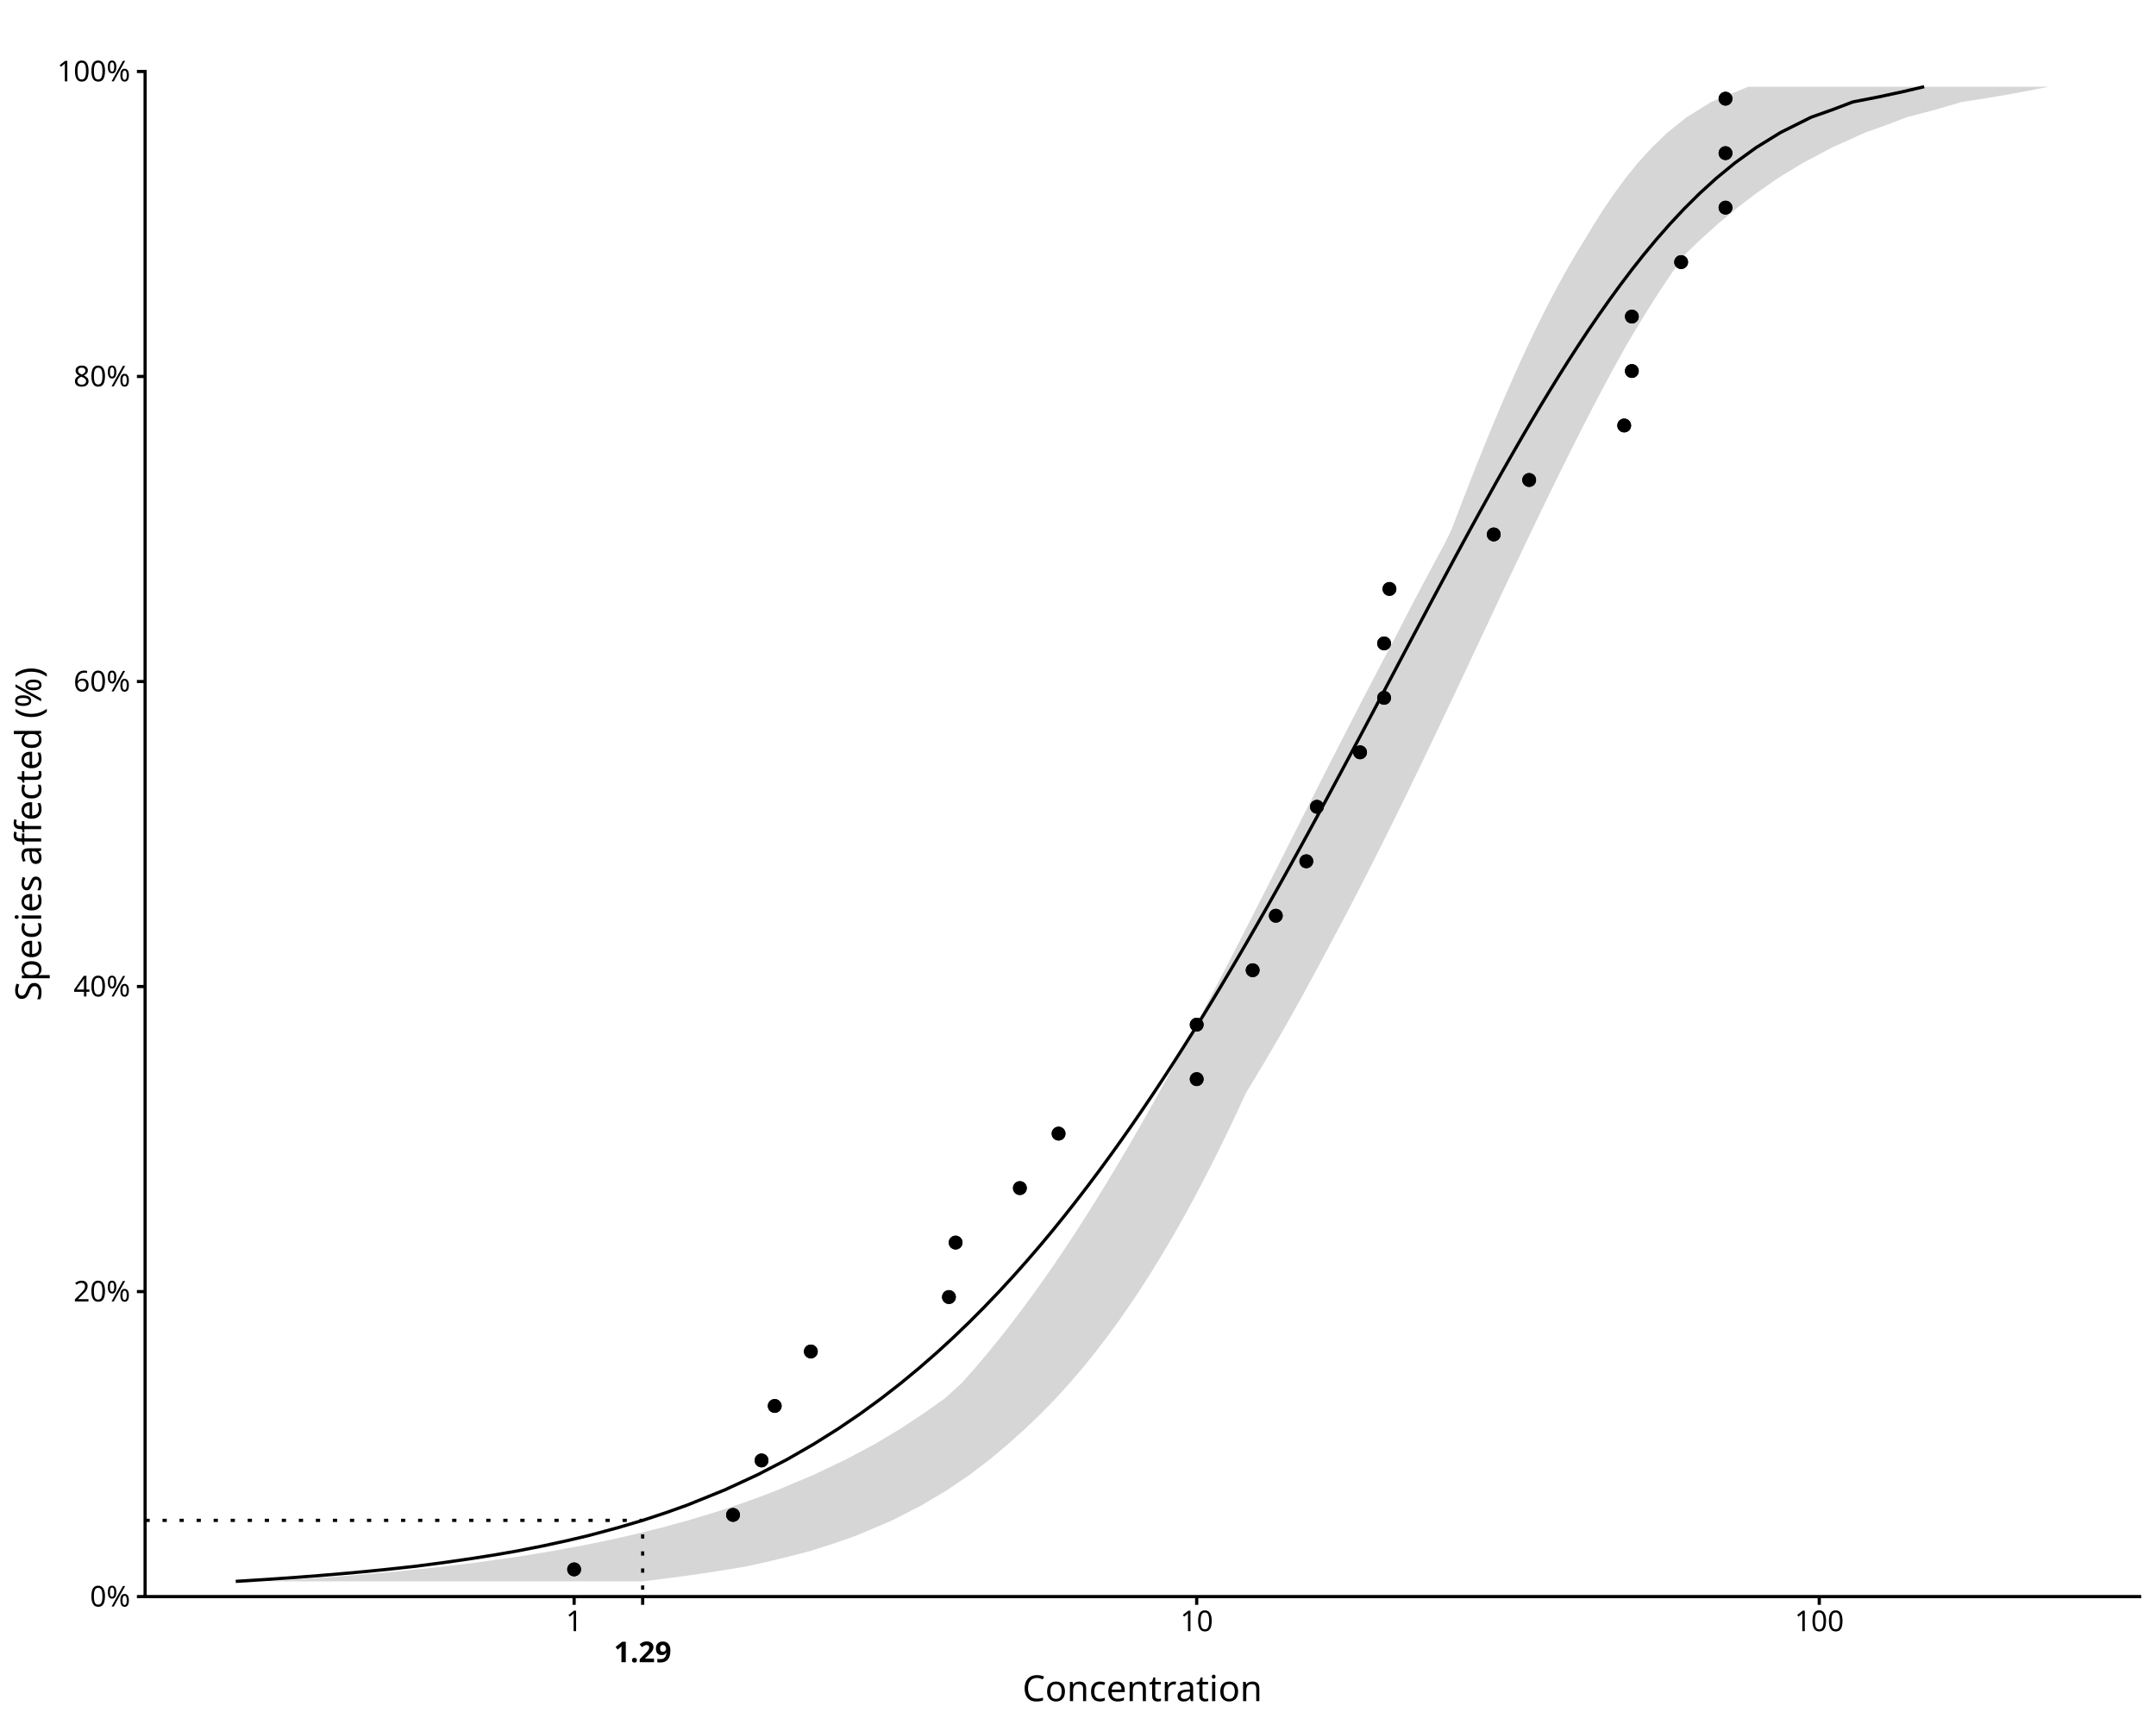
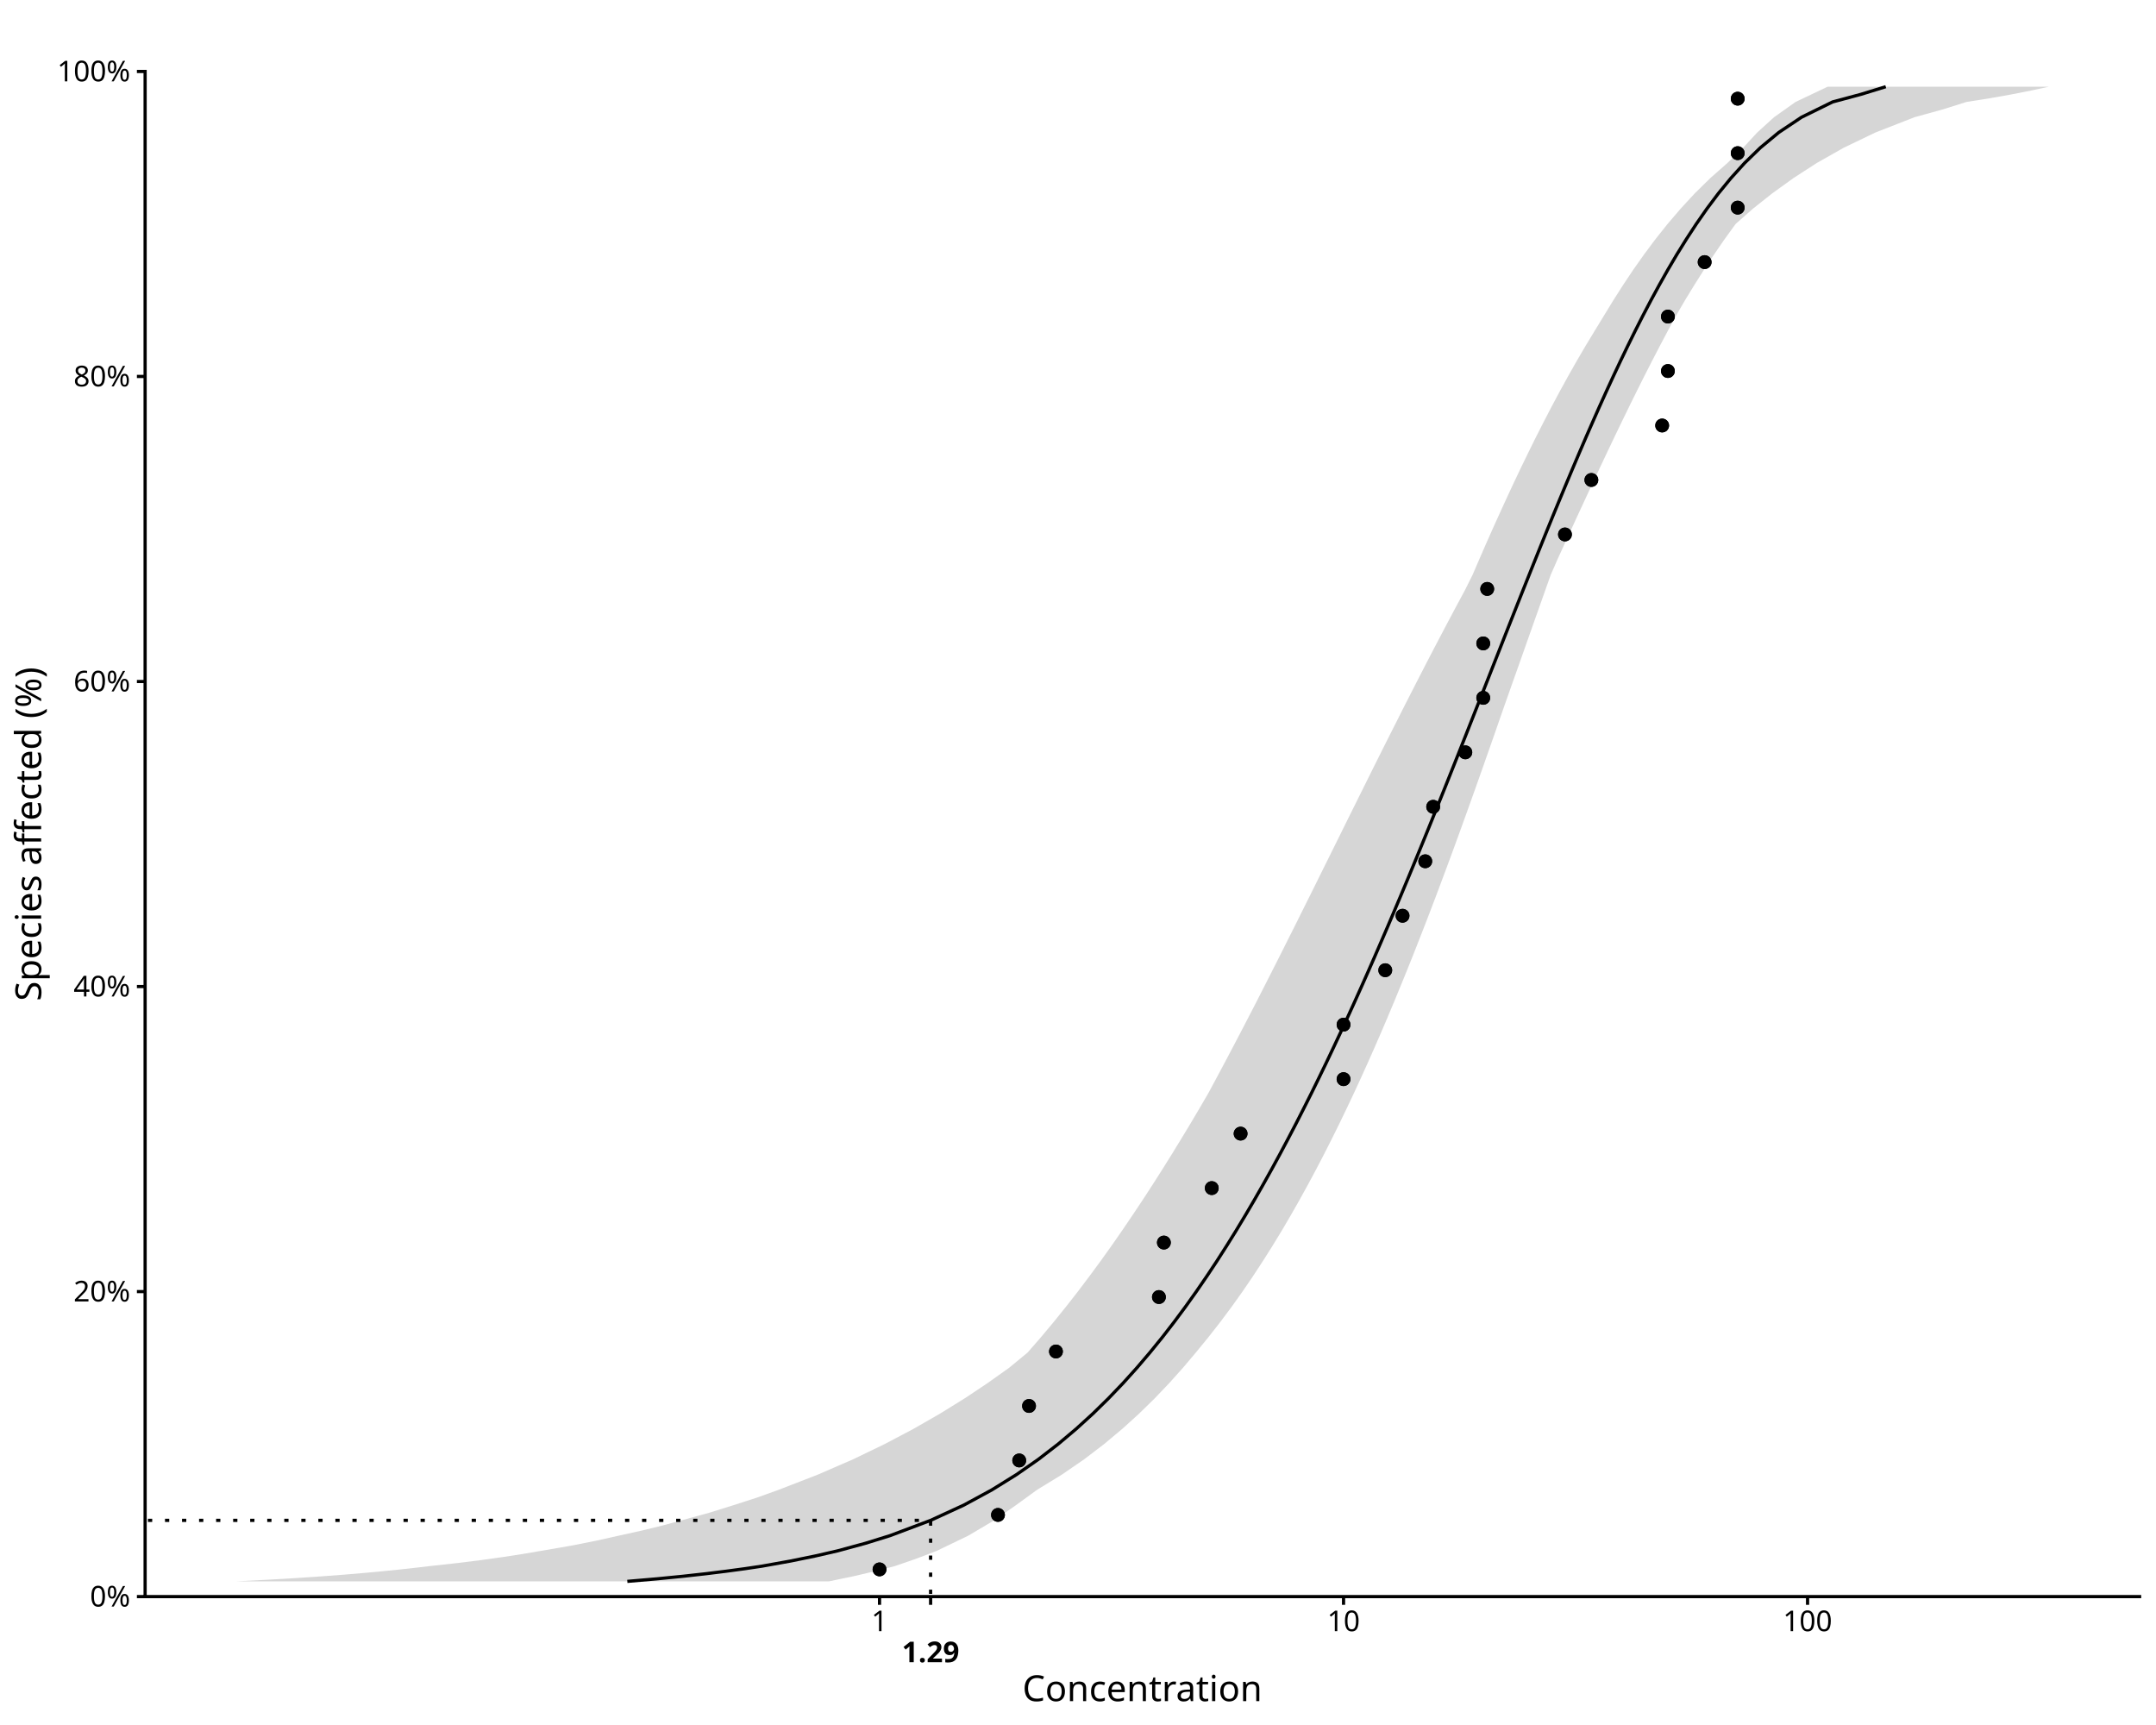
<svg xmlns="http://www.w3.org/2000/svg" class="svglite" data-engine-version="2.0" width="720.00pt" height="576.00pt" viewBox="0 0 720.00 576.00">
  <defs>
    <style type="text/css">
    .svglite line, .svglite polyline, .svglite polygon, .svglite path, .svglite rect, .svglite circle {
      fill: none;
      stroke: #000000;
      stroke-linecap: round;
      stroke-linejoin: round;
      stroke-miterlimit: 10.00;
    }
  </style>
  </defs>
  <rect width="100%" height="100%" style="stroke: none; fill: #FFFFFF;" />
  <defs>
    <clipPath id="cpMC4wMHw3MjAuMDB8MC4wMHw1NzYuMDA=">
      <rect x="0.00" y="0.00" width="720.00" height="576.00" />
    </clipPath>
  </defs>
  <g clip-path="url(#cpMC4wMHw3MjAuMDB8MC4wMHw1NzYuMDA=)">
    <rect x="0.00" y="0.00" width="720.00" height="576.00" style="stroke-width: 1.07; stroke: #FFFFFF; fill: #FFFFFF;" />
  </g>
  <defs>
    <clipPath id="cpNDguNDZ8NzE0LjUyfDIzLjg2fDUzMy4xMw==">
      <rect x="48.46" y="23.86" width="666.07" height="509.27" />
    </clipPath>
  </defs>
  <g clip-path="url(#cpNDguNDZ8NzE0LjUyfDIzLjg2fDUzMy4xMw==)">
    <rect x="48.46" y="23.86" width="666.07" height="509.27" style="stroke-width: 1.07; stroke: none; fill: #FFFFFF;" />
-     <polygon points="214.61,528.04 222.81,527.02 230.33,526.00 237.27,524.98 243.71,523.97 249.73,522.95 257.29,521.25 264.28,519.55 270.76,517.85 278.68,515.31 285.96,512.76 297.95,507.67 307.89,502.58 316.41,497.48 323.90,492.39 330.58,487.30 336.64,482.20 342.33,477.11 347.64,472.02 352.59,466.93 357.22,461.83 361.58,456.74 365.70,451.65 369.61,446.56 373.34,441.46 376.90,436.37 380.32,431.28 383.60,426.18 386.76,421.09 389.82,416.00 392.77,410.91 395.64,405.81 398.42,400.72 401.12,395.63 403.75,390.54 406.32,385.44 408.83,380.35 411.28,375.26 413.68,370.16 416.03,365.07 419.09,359.98 422.15,354.89 425.15,349.79 428.09,344.70 430.98,339.61 433.83,334.52 436.63,329.42 439.38,324.33 442.10,319.24 444.82,314.14 447.54,309.05 450.22,303.96 452.87,298.87 455.50,293.77 458.09,288.68 460.66,283.59 463.20,278.50 465.72,273.40 468.23,268.31 470.71,263.22 473.18,258.12 475.63,253.03 478.07,247.94 480.50,242.85 482.92,237.75 485.33,232.66 487.73,227.57 490.13,222.48 492.52,217.38 494.92,212.29 497.31,207.20 499.70,202.10 502.10,197.01 504.51,191.92 506.92,186.83 509.34,181.73 511.78,176.64 514.23,171.55 516.69,166.46 519.18,161.36 521.68,156.27 524.21,151.18 526.78,146.08 529.37,140.99 532.00,135.90 534.67,130.81 537.39,125.71 540.17,120.62 543.00,115.53 546.01,110.43 549.11,105.34 552.31,100.25 555.62,95.16 559.05,90.06 562.69,84.97 568.01,79.88 573.68,74.79 579.78,69.69 586.41,64.60 593.70,59.51 602.09,54.41 611.68,49.32 622.95,44.23 630.14,41.68 636.80,39.14 646.48,36.59 655.22,34.04 663.40,32.77 670.89,31.50 677.82,30.22 684.24,28.95 679.81,28.95 675.15,28.95 670.23,28.95 665.03,28.95 659.51,28.95 653.63,28.95 647.34,28.95 640.58,28.95 633.27,28.95 625.32,28.95 616.60,28.95 606.95,28.95 596.14,28.95 583.86,28.95 571.48,34.04 563.27,39.14 556.89,44.23 551.58,49.32 546.95,54.41 542.83,59.51 539.07,64.60 535.61,69.69 532.37,74.79 529.29,79.88 526.17,84.97 523.22,90.06 520.40,95.16 517.69,100.25 515.10,105.34 512.59,110.43 510.16,115.53 507.79,120.62 505.50,125.71 503.25,130.81 501.06,135.90 498.91,140.99 496.81,146.08 494.74,151.18 492.70,156.27 490.69,161.36 488.71,166.46 486.75,171.55 484.81,176.64 482.35,181.73 479.58,186.83 476.85,191.92 474.15,197.01 471.48,202.10 468.83,207.20 466.22,212.29 463.53,217.38 460.84,222.48 458.18,227.57 455.52,232.66 452.89,237.75 450.27,242.85 447.66,247.94 445.06,253.03 442.46,258.12 439.88,263.22 437.30,268.31 434.72,273.40 432.14,278.50 429.57,283.59 426.99,288.68 424.41,293.77 421.82,298.87 419.23,303.96 416.63,309.05 414.02,314.14 411.40,319.24 408.76,324.33 406.11,329.42 403.44,334.52 400.76,339.61 398.05,344.70 395.31,349.79 392.55,354.89 389.76,359.98 386.94,365.07 384.09,370.16 381.20,375.26 378.26,380.35 375.29,385.44 372.26,390.54 369.18,395.63 366.04,400.72 362.84,405.81 359.58,410.91 356.23,416.00 352.81,421.09 349.29,426.18 345.67,431.28 341.95,436.37 338.10,441.46 334.11,446.56 329.97,451.65 325.66,456.74 321.15,461.83 315.54,466.93 308.36,472.02 300.62,477.11 292.12,482.20 282.52,487.30 271.85,492.39 259.82,497.48 253.19,500.03 246.02,502.58 238.28,505.12 229.80,507.67 220.47,510.21 210.06,512.76 202.38,514.46 194.00,516.16 184.75,517.85 178.69,518.87 172.19,519.89 165.18,520.91 157.59,521.93 149.30,522.95 143.63,523.58 137.58,524.22 131.09,524.86 124.11,525.49 116.54,526.13 108.27,526.77 99.17,527.40 89.05,528.04 " style="stroke-width: 1.07; stroke: none; fill: #333333; fill-opacity: 0.20;" />
-     <polyline points="78.73,528.04 88.89,527.40 98.01,526.77 106.30,526.13 113.90,525.49 120.90,524.86 127.40,524.22 133.46,523.58 139.14,522.95 148.85,521.67 157.62,520.40 165.61,519.13 172.95,517.85 181.49,516.16 189.30,514.46 196.48,512.76 206.01,510.21 214.62,507.67 222.35,505.12 229.47,502.58 242.08,497.48 253.09,492.39 262.90,487.30 271.76,482.20 279.87,477.11 287.36,472.02 294.33,466.93 300.87,461.83 307.03,456.74 312.86,451.65 318.41,446.56 323.71,441.46 328.78,436.37 333.65,431.28 338.35,426.18 342.88,421.09 347.26,416.00 351.51,410.91 355.63,405.81 359.64,400.72 363.55,395.63 367.36,390.54 371.08,385.44 374.72,380.35 378.29,375.26 381.78,370.16 385.21,365.07 388.57,359.98 391.88,354.89 395.13,349.79 398.34,344.70 401.49,339.61 404.61,334.52 407.68,329.42 410.71,324.33 413.71,319.24 416.68,314.14 419.61,309.05 422.52,303.96 425.39,298.87 428.25,293.77 431.08,288.68 433.89,283.59 436.68,278.50 439.45,273.40 442.21,268.31 444.95,263.22 447.68,258.12 450.40,253.03 453.11,247.94 455.81,242.85 458.51,237.75 461.20,232.66 463.89,227.57 466.58,222.48 469.27,217.38 471.97,212.29 474.67,207.20 477.37,202.10 480.08,197.01 482.81,191.92 485.54,186.83 488.29,181.73 491.06,176.64 493.85,171.55 496.67,166.46 499.50,161.36 502.37,156.27 505.28,151.18 508.22,146.08 511.20,140.99 514.23,135.90 517.32,130.81 520.46,125.71 523.67,120.62 526.96,115.53 530.33,110.43 533.81,105.34 537.39,100.25 541.10,95.16 544.95,90.06 548.98,84.97 553.21,79.88 557.68,74.79 562.45,69.69 567.58,64.60 573.17,59.51 579.37,54.41 586.40,49.32 594.64,44.23 604.84,39.14 612.06,36.59 618.74,34.04 627.40,32.35 635.31,30.65 642.57,28.95 " style="stroke-width: 1.07; stroke-linecap: butt;" />
-     <polyline points="-639.91,507.67 -218.31,507.67 -156.14,507.67 -119.67,507.67 -93.77,507.67 -73.66,507.67 -57.23,507.67 -43.33,507.67 -31.29,507.67 -20.67,507.67 -11.16,507.67 -2.56,507.67 5.29,507.67 12.51,507.67 19.20,507.67 25.42,507.67 31.24,507.67 36.72,507.67 41.87,507.67 46.75,507.67 51.38,507.67 55.79,507.67 59.98,507.67 64.00,507.67 67.84,507.67 71.52,507.67 75.06,507.67 78.47,507.67 81.75,507.67 84.92,507.67 87.98,507.67 90.94,507.67 93.81,507.67 96.58,507.67 99.28,507.67 101.89,507.67 104.44,507.67 106.91,507.67 109.32,507.67 111.66,507.67 113.95,507.67 116.18,507.67 118.35,507.67 120.48,507.67 122.55,507.67 124.58,507.67 126.57,507.67 128.51,507.67 130.41,507.67 132.27,507.67 134.09,507.67 135.88,507.67 137.63,507.67 139.35,507.67 141.04,507.67 142.70,507.67 144.32,507.67 145.92,507.67 147.49,507.67 149.03,507.67 150.55,507.67 152.04,507.67 153.51,507.67 154.96,507.67 156.38,507.67 157.78,507.67 159.16,507.67 160.51,507.67 161.85,507.67 163.17,507.67 164.47,507.67 165.75,507.67 167.01,507.67 168.26,507.67 169.49,507.67 170.70,507.67 171.89,507.67 173.07,507.67 174.24,507.67 175.39,507.67 176.52,507.67 177.65,507.67 178.75,507.67 179.85,507.67 180.93,507.67 182.00,507.67 183.05,507.67 184.10,507.67 185.13,507.67 186.15,507.67 187.16,507.67 188.16,507.67 189.14,507.67 190.12,507.67 191.08,507.67 192.04,507.67 192.99,507.67 193.92,507.67 194.85,507.67 195.76,507.67 196.67,507.67 197.57,507.67 198.46,507.67 199.34,507.67 200.21,507.67 201.08,507.67 201.93,507.67 202.78,507.67 203.62,507.67 204.45,507.67 205.28,507.67 206.09,507.67 206.90,507.67 207.71,507.67 208.50,507.67 209.29,507.67 210.07,507.67 210.85,507.67 211.61,507.67 212.38,507.67 213.13,507.67 213.88,507.67 214.62,507.67 214.62,533.13 " style="stroke-width: 1.07; stroke-dasharray: 1.42,4.27; stroke-linecap: butt;" />
-     <circle cx="258.72" cy="469.47" r="1.95" style="stroke-width: 0.71; fill: #000000;" />
-     <circle cx="270.78" cy="451.28" r="1.95" style="stroke-width: 0.71; fill: #000000;" />
-     <circle cx="319.13" cy="414.91" r="1.95" style="stroke-width: 0.71; fill: #000000;" />
-     <circle cx="399.64" cy="360.34" r="1.95" style="stroke-width: 0.71; fill: #000000;" />
-     <circle cx="439.79" cy="269.40" r="1.95" style="stroke-width: 0.71; fill: #000000;" />
-     <circle cx="454.20" cy="251.21" r="1.95" style="stroke-width: 0.71; fill: #000000;" />
-     <circle cx="353.51" cy="378.53" r="1.95" style="stroke-width: 0.71; fill: #000000;" />
-     <circle cx="399.64" cy="342.15" r="1.95" style="stroke-width: 0.71; fill: #000000;" />
-     <circle cx="426.06" cy="305.78" r="1.95" style="stroke-width: 0.71; fill: #000000;" />
-     <circle cx="436.25" cy="287.59" r="1.95" style="stroke-width: 0.71; fill: #000000;" />
-     <circle cx="462.22" cy="233.02" r="1.95" style="stroke-width: 0.71; fill: #000000;" />
-     <circle cx="462.22" cy="214.84" r="1.95" style="stroke-width: 0.71; fill: #000000;" />
-     <circle cx="464.01" cy="196.65" r="1.95" style="stroke-width: 0.71; fill: #000000;" />
-     <circle cx="542.40" cy="142.08" r="1.95" style="stroke-width: 0.71; fill: #000000;" />
-     <circle cx="544.96" cy="123.89" r="1.95" style="stroke-width: 0.71; fill: #000000;" />
-     <circle cx="576.24" cy="69.33" r="1.95" style="stroke-width: 0.71; fill: #000000;" />
-     <circle cx="576.24" cy="51.14" r="1.95" style="stroke-width: 0.71; fill: #000000;" />
-     <circle cx="576.24" cy="32.95" r="1.95" style="stroke-width: 0.71; fill: #000000;" />
-     <circle cx="191.73" cy="524.04" r="1.95" style="stroke-width: 0.71; fill: #000000;" />
-     <circle cx="244.80" cy="505.85" r="1.95" style="stroke-width: 0.71; fill: #000000;" />
-     <circle cx="254.32" cy="487.66" r="1.95" style="stroke-width: 0.71; fill: #000000;" />
-     <circle cx="316.90" cy="433.10" r="1.95" style="stroke-width: 0.71; fill: #000000;" />
-     <circle cx="340.59" cy="396.72" r="1.95" style="stroke-width: 0.71; fill: #000000;" />
-     <circle cx="418.33" cy="323.97" r="1.95" style="stroke-width: 0.71; fill: #000000;" />
-     <circle cx="498.84" cy="178.46" r="1.95" style="stroke-width: 0.71; fill: #000000;" />
-     <circle cx="510.67" cy="160.27" r="1.95" style="stroke-width: 0.71; fill: #000000;" />
-     <circle cx="544.96" cy="105.71" r="1.95" style="stroke-width: 0.71; fill: #000000;" />
-     <circle cx="561.42" cy="87.52" r="1.95" style="stroke-width: 0.71; fill: #000000;" />
-     <circle cx="258.72" cy="469.47" r="1.95" style="stroke-width: 0.71; fill: #000000;" />
-     <circle cx="270.78" cy="451.28" r="1.95" style="stroke-width: 0.71; fill: #000000;" />
-     <circle cx="319.13" cy="414.91" r="1.95" style="stroke-width: 0.71; fill: #000000;" />
-     <circle cx="399.64" cy="360.34" r="1.95" style="stroke-width: 0.71; fill: #000000;" />
-     <circle cx="439.79" cy="269.40" r="1.95" style="stroke-width: 0.71; fill: #000000;" />
-     <circle cx="454.20" cy="251.21" r="1.95" style="stroke-width: 0.71; fill: #000000;" />
-     <circle cx="353.51" cy="378.53" r="1.95" style="stroke-width: 0.71; fill: #000000;" />
-     <circle cx="399.64" cy="342.15" r="1.95" style="stroke-width: 0.71; fill: #000000;" />
-     <circle cx="426.06" cy="305.78" r="1.95" style="stroke-width: 0.71; fill: #000000;" />
-     <circle cx="436.25" cy="287.59" r="1.95" style="stroke-width: 0.71; fill: #000000;" />
-     <circle cx="462.22" cy="233.02" r="1.95" style="stroke-width: 0.71; fill: #000000;" />
-     <circle cx="462.22" cy="214.84" r="1.95" style="stroke-width: 0.71; fill: #000000;" />
-     <circle cx="464.01" cy="196.65" r="1.95" style="stroke-width: 0.71; fill: #000000;" />
-     <circle cx="542.40" cy="142.08" r="1.95" style="stroke-width: 0.71; fill: #000000;" />
-     <circle cx="544.96" cy="123.89" r="1.95" style="stroke-width: 0.71; fill: #000000;" />
-     <circle cx="576.24" cy="69.33" r="1.95" style="stroke-width: 0.71; fill: #000000;" />
-     <circle cx="576.24" cy="51.14" r="1.95" style="stroke-width: 0.71; fill: #000000;" />
-     <circle cx="576.24" cy="32.95" r="1.95" style="stroke-width: 0.71; fill: #000000;" />
-     <circle cx="191.73" cy="524.04" r="1.95" style="stroke-width: 0.71; fill: #000000;" />
-     <circle cx="244.80" cy="505.85" r="1.95" style="stroke-width: 0.71; fill: #000000;" />
-     <circle cx="254.32" cy="487.66" r="1.95" style="stroke-width: 0.71; fill: #000000;" />
-     <circle cx="316.90" cy="433.10" r="1.95" style="stroke-width: 0.71; fill: #000000;" />
-     <circle cx="340.59" cy="396.72" r="1.95" style="stroke-width: 0.71; fill: #000000;" />
-     <circle cx="418.33" cy="323.97" r="1.95" style="stroke-width: 0.71; fill: #000000;" />
-     <circle cx="498.84" cy="178.46" r="1.95" style="stroke-width: 0.71; fill: #000000;" />
-     <circle cx="510.67" cy="160.27" r="1.95" style="stroke-width: 0.71; fill: #000000;" />
-     <circle cx="544.96" cy="105.71" r="1.95" style="stroke-width: 0.71; fill: #000000;" />
-     <circle cx="561.42" cy="87.52" r="1.95" style="stroke-width: 0.71; fill: #000000;" />
-     <polyline points="258.72,469.47 258.72,469.47 " style="stroke-width: 1.07; stroke-linecap: butt;" />
-     <polyline points="270.78,451.28 270.78,451.28 " style="stroke-width: 1.07; stroke-linecap: butt;" />
-     <polyline points="319.13,414.91 319.13,414.91 " style="stroke-width: 1.07; stroke-linecap: butt;" />
-     <polyline points="399.64,360.34 399.64,360.34 " style="stroke-width: 1.07; stroke-linecap: butt;" />
-     <polyline points="439.79,269.40 439.79,269.40 " style="stroke-width: 1.07; stroke-linecap: butt;" />
-     <polyline points="454.20,251.21 454.20,251.21 " style="stroke-width: 1.07; stroke-linecap: butt;" />
-     <polyline points="353.51,378.53 353.51,378.53 " style="stroke-width: 1.07; stroke-linecap: butt;" />
-     <polyline points="399.64,342.15 399.64,342.15 " style="stroke-width: 1.07; stroke-linecap: butt;" />
-     <polyline points="426.06,305.78 426.06,305.78 " style="stroke-width: 1.07; stroke-linecap: butt;" />
-     <polyline points="436.25,287.59 436.25,287.59 " style="stroke-width: 1.07; stroke-linecap: butt;" />
-     <polyline points="462.22,233.02 462.22,233.02 " style="stroke-width: 1.07; stroke-linecap: butt;" />
-     <polyline points="462.22,214.84 462.22,214.84 " style="stroke-width: 1.07; stroke-linecap: butt;" />
-     <polyline points="464.01,196.65 464.01,196.65 " style="stroke-width: 1.07; stroke-linecap: butt;" />
-     <polyline points="542.40,142.08 542.40,142.08 " style="stroke-width: 1.07; stroke-linecap: butt;" />
-     <polyline points="544.96,123.89 544.96,123.89 " style="stroke-width: 1.07; stroke-linecap: butt;" />
-     <polyline points="576.24,69.33 576.24,69.33 " style="stroke-width: 1.07; stroke-linecap: butt;" />
-     <polyline points="576.24,51.14 576.24,51.14 " style="stroke-width: 1.07; stroke-linecap: butt;" />
-     <polyline points="576.24,32.95 576.24,32.95 " style="stroke-width: 1.07; stroke-linecap: butt;" />
-     <polyline points="191.73,524.04 191.73,524.04 " style="stroke-width: 1.07; stroke-linecap: butt;" />
-     <polyline points="244.80,505.85 244.80,505.85 " style="stroke-width: 1.07; stroke-linecap: butt;" />
-     <polyline points="254.32,487.66 254.32,487.66 " style="stroke-width: 1.07; stroke-linecap: butt;" />
-     <polyline points="316.90,433.10 316.90,433.10 " style="stroke-width: 1.07; stroke-linecap: butt;" />
-     <polyline points="340.59,396.72 340.59,396.72 " style="stroke-width: 1.07; stroke-linecap: butt;" />
-     <polyline points="418.33,323.97 418.33,323.97 " style="stroke-width: 1.07; stroke-linecap: butt;" />
-     <polyline points="498.84,178.46 498.84,178.46 " style="stroke-width: 1.07; stroke-linecap: butt;" />
-     <polyline points="510.67,160.27 510.67,160.27 " style="stroke-width: 1.07; stroke-linecap: butt;" />
-     <polyline points="544.96,105.71 544.96,105.71 " style="stroke-width: 1.07; stroke-linecap: butt;" />
-     <polyline points="561.42,87.52 561.42,87.52 " style="stroke-width: 1.07; stroke-linecap: butt;" />
+     <polygon points="276.81,528.04 284.97,526.34 292.24,524.64 298.80,522.95 306.18,520.40 312.83,517.85 323.39,512.76 331.99,507.67 339.30,502.58 346.31,497.48 354.62,492.39 362.03,487.30 368.71,482.20 374.80,477.11 380.41,472.02 385.62,466.93 390.48,461.83 395.04,456.74 399.34,451.65 403.51,446.56 407.50,441.46 411.30,436.37 414.93,431.28 418.41,426.18 421.74,421.09 424.96,416.00 428.06,410.91 431.05,405.81 433.95,400.72 436.76,395.63 439.49,390.54 442.15,385.44 444.73,380.35 447.25,375.26 449.71,370.16 452.12,365.07 454.47,359.98 456.77,354.89 459.03,349.79 461.25,344.70 463.42,339.61 465.56,334.52 467.66,329.42 469.74,324.33 471.78,319.24 473.79,314.14 475.78,309.05 477.74,303.96 479.68,298.87 481.59,293.77 483.49,288.68 485.37,283.59 487.23,278.50 489.07,273.40 490.90,268.31 492.72,263.22 494.53,258.12 496.32,253.03 498.11,247.94 499.89,242.85 501.66,237.75 503.45,232.66 505.25,227.57 507.06,222.48 508.86,217.38 510.66,212.29 512.46,207.20 514.27,202.10 516.07,197.01 517.88,191.92 520.11,186.83 522.44,181.73 524.78,176.64 527.12,171.55 529.48,166.46 531.85,161.36 534.24,156.27 536.64,151.18 539.07,146.08 541.52,140.99 544.00,135.90 546.51,130.81 549.06,125.71 551.66,120.62 554.30,115.53 556.99,110.43 559.75,105.34 562.72,100.25 565.83,95.16 569.06,90.06 572.41,84.97 575.92,79.88 579.61,74.79 585.39,69.69 591.80,64.60 598.86,59.51 606.74,54.41 615.74,49.32 626.33,44.23 639.36,39.14 648.60,36.59 656.73,34.04 664.73,32.77 671.88,31.50 678.35,30.22 684.24,28.95 679.60,28.95 674.62,28.95 669.23,28.95 663.38,28.95 656.97,28.95 649.88,28.95 641.96,28.95 632.98,28.95 622.61,28.95 610.35,28.95 599.63,34.04 592.45,39.14 586.84,44.23 582.13,49.32 576.90,54.41 571.12,59.51 565.94,64.60 561.24,69.69 556.88,74.79 552.83,79.88 549.03,84.97 545.44,90.06 542.04,95.16 538.79,100.25 535.68,105.34 532.57,110.43 529.48,115.53 526.50,120.62 523.62,125.71 520.82,130.81 518.10,135.90 515.46,140.99 512.87,146.08 510.35,151.18 507.88,156.27 505.46,161.36 503.09,166.46 500.76,171.55 498.46,176.64 496.20,181.73 493.98,186.83 491.78,191.92 489.25,197.01 486.51,202.10 483.79,207.20 481.11,212.29 478.44,217.38 475.80,222.48 473.18,227.57 470.58,232.66 467.99,237.75 465.42,242.85 462.85,247.94 460.30,253.03 457.76,258.12 455.23,263.22 452.70,268.31 450.17,273.40 447.65,278.50 445.13,283.59 442.60,288.68 440.08,293.77 437.55,298.87 435.01,303.96 432.47,309.05 429.92,314.14 427.36,319.24 424.78,324.33 422.19,329.42 419.59,334.52 416.96,339.61 414.32,344.70 411.65,349.79 408.96,354.89 406.24,359.98 403.50,365.07 400.53,370.16 397.51,375.26 394.43,380.35 391.31,385.44 388.12,390.54 384.88,395.63 381.57,400.72 378.18,405.81 374.72,410.91 371.18,416.00 367.54,421.09 363.79,426.18 359.94,431.28 355.96,436.37 351.85,441.46 347.59,446.56 343.15,451.65 336.97,456.74 329.80,461.83 322.15,466.93 313.94,472.02 305.07,477.11 295.42,482.20 284.85,487.30 273.13,492.39 259.99,497.48 252.91,500.03 245.01,502.58 236.86,505.12 227.58,507.67 221.32,509.37 214.41,511.06 206.72,512.76 199.10,514.46 190.52,516.16 180.67,517.85 174.69,518.87 168.12,519.89 160.85,520.91 152.69,521.93 143.40,522.95 138.61,523.51 133.47,524.08 127.89,524.64 121.81,525.21 115.12,525.78 107.70,526.34 99.36,526.91 89.83,527.47 78.73,528.04 " style="stroke-width: 1.07; stroke: none; fill: #333333; fill-opacity: 0.20;" />
+     <polyline points="209.50,528.04 219.41,527.19 228.05,526.34 235.71,525.49 242.58,524.64 248.82,523.80 254.52,522.95 264.01,521.25 272.32,519.55 279.72,517.85 289.06,515.31 297.26,512.76 310.78,507.67 321.85,502.58 331.25,497.48 339.45,492.39 346.76,487.30 353.37,482.20 359.41,477.11 365.00,472.02 370.19,466.93 375.07,461.83 379.66,456.74 384.00,451.65 388.14,446.56 392.09,441.46 395.87,436.37 399.50,431.28 403.00,426.18 406.38,421.09 409.64,416.00 412.81,410.91 415.88,405.81 418.87,400.72 421.78,395.63 424.62,390.54 427.40,385.44 430.11,380.35 432.77,375.26 435.37,370.16 437.93,365.07 440.43,359.98 442.90,354.89 445.32,349.79 447.71,344.70 450.07,339.61 452.39,334.52 454.68,329.42 456.94,324.33 459.17,319.24 461.38,314.14 463.57,309.05 465.73,303.96 467.88,298.87 470.01,293.77 472.12,288.68 474.21,283.59 476.29,278.50 478.36,273.40 480.41,268.31 482.46,263.22 484.49,258.12 486.52,253.03 488.54,247.94 490.55,242.85 492.56,237.75 494.57,232.66 496.58,227.57 498.58,222.48 500.59,217.38 502.59,212.29 504.60,207.20 506.62,202.10 508.64,197.01 510.67,191.92 512.71,186.83 514.76,181.73 516.82,176.64 518.90,171.55 521.00,166.46 523.12,161.36 525.26,156.27 527.42,151.18 529.61,146.08 531.84,140.99 534.09,135.90 536.39,130.81 538.74,125.71 541.13,120.62 543.58,115.53 546.10,110.43 548.68,105.34 551.35,100.25 554.12,95.16 556.99,90.06 559.99,84.97 563.15,79.88 566.48,74.79 570.03,69.69 573.85,64.60 578.02,59.51 582.64,54.41 587.88,49.32 594.02,44.23 601.63,39.14 611.99,34.04 621.45,31.50 629.75,28.95 " style="stroke-width: 1.07; stroke-linecap: butt;" />
+     <polyline points="-326.13,507.67 6.22,507.67 52.63,507.67 79.83,507.67 99.16,507.67 114.15,507.67 126.40,507.67 136.76,507.67 145.74,507.67 153.66,507.67 160.75,507.67 167.16,507.67 173.01,507.67 178.39,507.67 183.38,507.67 188.02,507.67 192.36,507.67 196.44,507.67 200.28,507.67 203.92,507.67 207.37,507.67 210.65,507.67 213.78,507.67 216.78,507.67 219.64,507.67 222.39,507.67 225.02,507.67 227.56,507.67 230.01,507.67 232.37,507.67 234.65,507.67 236.86,507.67 238.99,507.67 241.06,507.67 243.07,507.67 245.02,507.67 246.92,507.67 248.76,507.67 250.56,507.67 252.31,507.67 254.01,507.67 255.67,507.67 257.29,507.67 258.88,507.67 260.42,507.67 261.93,507.67 263.41,507.67 264.86,507.67 266.28,507.67 267.66,507.67 269.02,507.67 270.36,507.67 271.66,507.67 272.94,507.67 274.20,507.67 275.44,507.67 276.65,507.67 277.84,507.67 279.01,507.67 280.16,507.67 281.29,507.67 282.40,507.67 283.50,507.67 284.58,507.67 285.64,507.67 286.68,507.67 287.71,507.67 288.72,507.67 289.71,507.67 290.70,507.67 291.67,507.67 292.62,507.67 293.56,507.67 294.49,507.67 295.41,507.67 296.31,507.67 297.20,507.67 298.08,507.67 298.95,507.67 299.80,507.67 300.65,507.67 301.49,507.67 302.31,507.67 303.13,507.67 303.93,507.67 304.73,507.67 305.52,507.67 306.30,507.67 307.07,507.67 307.83,507.67 308.58,507.67 309.32,507.67 310.06,507.67 310.78,507.67 310.78,533.13 " style="stroke-width: 1.07; stroke-dasharray: 1.42,4.27; stroke-linecap: butt;" />
+     <circle cx="343.65" cy="469.47" r="1.95" style="stroke-width: 0.71; fill: #000000;" />
+     <circle cx="352.64" cy="451.28" r="1.95" style="stroke-width: 0.71; fill: #000000;" />
+     <circle cx="388.68" cy="414.91" r="1.95" style="stroke-width: 0.71; fill: #000000;" />
+     <circle cx="448.68" cy="360.34" r="1.95" style="stroke-width: 0.71; fill: #000000;" />
+     <circle cx="478.61" cy="269.40" r="1.95" style="stroke-width: 0.71; fill: #000000;" />
+     <circle cx="489.35" cy="251.21" r="1.95" style="stroke-width: 0.71; fill: #000000;" />
+     <circle cx="414.30" cy="378.53" r="1.95" style="stroke-width: 0.71; fill: #000000;" />
+     <circle cx="448.68" cy="342.15" r="1.95" style="stroke-width: 0.71; fill: #000000;" />
+     <circle cx="468.38" cy="305.78" r="1.95" style="stroke-width: 0.71; fill: #000000;" />
+     <circle cx="475.97" cy="287.59" r="1.95" style="stroke-width: 0.71; fill: #000000;" />
+     <circle cx="495.33" cy="233.02" r="1.95" style="stroke-width: 0.71; fill: #000000;" />
+     <circle cx="495.33" cy="214.84" r="1.95" style="stroke-width: 0.71; fill: #000000;" />
+     <circle cx="496.66" cy="196.65" r="1.95" style="stroke-width: 0.71; fill: #000000;" />
+     <circle cx="555.08" cy="142.08" r="1.95" style="stroke-width: 0.71; fill: #000000;" />
+     <circle cx="557.00" cy="123.89" r="1.95" style="stroke-width: 0.71; fill: #000000;" />
+     <circle cx="580.31" cy="69.33" r="1.95" style="stroke-width: 0.71; fill: #000000;" />
+     <circle cx="580.31" cy="51.14" r="1.95" style="stroke-width: 0.71; fill: #000000;" />
+     <circle cx="580.31" cy="32.95" r="1.95" style="stroke-width: 0.71; fill: #000000;" />
+     <circle cx="293.72" cy="524.04" r="1.95" style="stroke-width: 0.71; fill: #000000;" />
+     <circle cx="333.28" cy="505.85" r="1.95" style="stroke-width: 0.71; fill: #000000;" />
+     <circle cx="340.37" cy="487.66" r="1.95" style="stroke-width: 0.71; fill: #000000;" />
+     <circle cx="387.02" cy="433.10" r="1.95" style="stroke-width: 0.71; fill: #000000;" />
+     <circle cx="404.67" cy="396.72" r="1.95" style="stroke-width: 0.71; fill: #000000;" />
+     <circle cx="462.61" cy="323.97" r="1.95" style="stroke-width: 0.71; fill: #000000;" />
+     <circle cx="522.62" cy="178.46" r="1.95" style="stroke-width: 0.71; fill: #000000;" />
+     <circle cx="531.44" cy="160.27" r="1.95" style="stroke-width: 0.71; fill: #000000;" />
+     <circle cx="557.00" cy="105.71" r="1.95" style="stroke-width: 0.71; fill: #000000;" />
+     <circle cx="569.27" cy="87.52" r="1.95" style="stroke-width: 0.71; fill: #000000;" />
+     <circle cx="343.65" cy="469.47" r="1.95" style="stroke-width: 0.71; fill: #000000;" />
+     <circle cx="352.64" cy="451.28" r="1.95" style="stroke-width: 0.71; fill: #000000;" />
+     <circle cx="388.68" cy="414.91" r="1.95" style="stroke-width: 0.71; fill: #000000;" />
+     <circle cx="448.68" cy="360.34" r="1.95" style="stroke-width: 0.71; fill: #000000;" />
+     <circle cx="478.61" cy="269.40" r="1.95" style="stroke-width: 0.71; fill: #000000;" />
+     <circle cx="489.35" cy="251.21" r="1.95" style="stroke-width: 0.71; fill: #000000;" />
+     <circle cx="414.30" cy="378.53" r="1.95" style="stroke-width: 0.71; fill: #000000;" />
+     <circle cx="448.68" cy="342.15" r="1.95" style="stroke-width: 0.71; fill: #000000;" />
+     <circle cx="468.38" cy="305.78" r="1.95" style="stroke-width: 0.71; fill: #000000;" />
+     <circle cx="475.97" cy="287.59" r="1.95" style="stroke-width: 0.71; fill: #000000;" />
+     <circle cx="495.33" cy="233.02" r="1.95" style="stroke-width: 0.71; fill: #000000;" />
+     <circle cx="495.33" cy="214.84" r="1.95" style="stroke-width: 0.71; fill: #000000;" />
+     <circle cx="496.66" cy="196.65" r="1.95" style="stroke-width: 0.71; fill: #000000;" />
+     <circle cx="555.08" cy="142.08" r="1.95" style="stroke-width: 0.71; fill: #000000;" />
+     <circle cx="557.00" cy="123.89" r="1.95" style="stroke-width: 0.71; fill: #000000;" />
+     <circle cx="580.31" cy="69.33" r="1.95" style="stroke-width: 0.71; fill: #000000;" />
+     <circle cx="580.31" cy="51.14" r="1.95" style="stroke-width: 0.71; fill: #000000;" />
+     <circle cx="580.31" cy="32.95" r="1.95" style="stroke-width: 0.71; fill: #000000;" />
+     <circle cx="293.72" cy="524.04" r="1.95" style="stroke-width: 0.71; fill: #000000;" />
+     <circle cx="333.28" cy="505.85" r="1.95" style="stroke-width: 0.71; fill: #000000;" />
+     <circle cx="340.37" cy="487.66" r="1.95" style="stroke-width: 0.71; fill: #000000;" />
+     <circle cx="387.02" cy="433.10" r="1.95" style="stroke-width: 0.71; fill: #000000;" />
+     <circle cx="404.67" cy="396.72" r="1.95" style="stroke-width: 0.71; fill: #000000;" />
+     <circle cx="462.61" cy="323.97" r="1.95" style="stroke-width: 0.71; fill: #000000;" />
+     <circle cx="522.62" cy="178.46" r="1.95" style="stroke-width: 0.71; fill: #000000;" />
+     <circle cx="531.44" cy="160.27" r="1.95" style="stroke-width: 0.71; fill: #000000;" />
+     <circle cx="557.00" cy="105.71" r="1.95" style="stroke-width: 0.71; fill: #000000;" />
+     <circle cx="569.27" cy="87.52" r="1.95" style="stroke-width: 0.71; fill: #000000;" />
+     <polyline points="343.65,469.47 343.65,469.47 " style="stroke-width: 1.07; stroke-linecap: butt;" />
+     <polyline points="352.64,451.28 352.64,451.28 " style="stroke-width: 1.07; stroke-linecap: butt;" />
+     <polyline points="388.68,414.91 388.68,414.91 " style="stroke-width: 1.07; stroke-linecap: butt;" />
+     <polyline points="448.68,360.34 448.68,360.34 " style="stroke-width: 1.07; stroke-linecap: butt;" />
+     <polyline points="478.61,269.40 478.61,269.40 " style="stroke-width: 1.07; stroke-linecap: butt;" />
+     <polyline points="489.35,251.21 489.35,251.21 " style="stroke-width: 1.07; stroke-linecap: butt;" />
+     <polyline points="414.30,378.53 414.30,378.53 " style="stroke-width: 1.07; stroke-linecap: butt;" />
+     <polyline points="448.68,342.15 448.68,342.15 " style="stroke-width: 1.07; stroke-linecap: butt;" />
+     <polyline points="468.38,305.78 468.38,305.78 " style="stroke-width: 1.07; stroke-linecap: butt;" />
+     <polyline points="475.97,287.59 475.97,287.59 " style="stroke-width: 1.07; stroke-linecap: butt;" />
+     <polyline points="495.33,233.02 495.33,233.02 " style="stroke-width: 1.07; stroke-linecap: butt;" />
+     <polyline points="495.33,214.84 495.33,214.84 " style="stroke-width: 1.07; stroke-linecap: butt;" />
+     <polyline points="496.66,196.65 496.66,196.65 " style="stroke-width: 1.07; stroke-linecap: butt;" />
+     <polyline points="555.08,142.08 555.08,142.08 " style="stroke-width: 1.07; stroke-linecap: butt;" />
+     <polyline points="557.00,123.89 557.00,123.89 " style="stroke-width: 1.07; stroke-linecap: butt;" />
+     <polyline points="580.31,69.33 580.31,69.33 " style="stroke-width: 1.07; stroke-linecap: butt;" />
+     <polyline points="580.31,51.14 580.31,51.14 " style="stroke-width: 1.07; stroke-linecap: butt;" />
+     <polyline points="580.31,32.95 580.31,32.95 " style="stroke-width: 1.07; stroke-linecap: butt;" />
+     <polyline points="293.72,524.04 293.72,524.04 " style="stroke-width: 1.07; stroke-linecap: butt;" />
+     <polyline points="333.28,505.85 333.28,505.85 " style="stroke-width: 1.07; stroke-linecap: butt;" />
+     <polyline points="340.37,487.66 340.37,487.66 " style="stroke-width: 1.07; stroke-linecap: butt;" />
+     <polyline points="387.02,433.10 387.02,433.10 " style="stroke-width: 1.07; stroke-linecap: butt;" />
+     <polyline points="404.67,396.72 404.67,396.72 " style="stroke-width: 1.07; stroke-linecap: butt;" />
+     <polyline points="462.61,323.97 462.61,323.97 " style="stroke-width: 1.07; stroke-linecap: butt;" />
+     <polyline points="522.62,178.46 522.62,178.46 " style="stroke-width: 1.07; stroke-linecap: butt;" />
+     <polyline points="531.44,160.27 531.44,160.27 " style="stroke-width: 1.07; stroke-linecap: butt;" />
+     <polyline points="557.00,105.71 557.00,105.71 " style="stroke-width: 1.07; stroke-linecap: butt;" />
+     <polyline points="569.27,87.52 569.27,87.52 " style="stroke-width: 1.07; stroke-linecap: butt;" />
  </g>
  <g clip-path="url(#cpMC4wMHw3MjAuMDB8MC4wMHw1NzYuMDA=)">
-     <polyline points="48.46,533.13 48.46,515.57 48.46,498.01 48.46,480.45 48.46,462.89 48.46,445.33 48.46,427.77 48.46,410.20 48.46,392.64 48.46,375.08 48.46,357.52 48.46,339.96 48.46,322.40 48.46,304.84 48.46,287.28 48.46,269.71 48.46,252.15 48.46,234.59 48.46,217.03 48.46,199.47 48.46,181.91 48.46,164.35 48.46,146.79 48.46,129.23 48.46,111.66 48.46,94.10 48.46,76.54 48.46,58.98 48.46,41.42 48.46,23.86 " style="stroke-width: 1.07; stroke-linecap: square;" />
+     <polyline points="48.46,533.13 48.46,509.98 48.46,486.83 48.46,463.69 48.46,440.54 48.46,417.39 48.46,394.24 48.46,371.09 48.46,347.94 48.46,324.79 48.46,301.64 48.46,278.50 48.46,255.35 48.46,232.20 48.46,209.05 48.46,185.90 48.46,162.75 48.46,139.60 48.46,116.45 48.46,93.30 48.46,70.16 48.46,47.01 48.46,23.86 " style="stroke-width: 1.07; stroke-linecap: square;" />
    <text x="43.52" y="536.44" text-anchor="end" style="font-size: 9.60px; font-family: sans;" textLength="13.88px" lengthAdjust="spacingAndGlyphs">0%</text>
    <text x="43.52" y="434.58" text-anchor="end" style="font-size: 9.60px; font-family: sans;" textLength="19.22px" lengthAdjust="spacingAndGlyphs">20%</text>
    <text x="43.52" y="332.73" text-anchor="end" style="font-size: 9.60px; font-family: sans;" textLength="19.22px" lengthAdjust="spacingAndGlyphs">40%</text>
    <text x="43.52" y="230.87" text-anchor="end" style="font-size: 9.60px; font-family: sans;" textLength="19.22px" lengthAdjust="spacingAndGlyphs">60%</text>
    <text x="43.52" y="129.02" text-anchor="end" style="font-size: 9.60px; font-family: sans;" textLength="19.22px" lengthAdjust="spacingAndGlyphs">80%</text>
    <text x="43.52" y="27.16" text-anchor="end" style="font-size: 9.60px; font-family: sans;" textLength="24.55px" lengthAdjust="spacingAndGlyphs">100%</text>
    <polyline points="45.72,533.13 48.46,533.13 " style="stroke-width: 1.07; stroke-linecap: butt;" />
    <polyline points="45.72,431.28 48.46,431.28 " style="stroke-width: 1.07; stroke-linecap: butt;" />
    <polyline points="45.72,329.42 48.46,329.42 " style="stroke-width: 1.07; stroke-linecap: butt;" />
    <polyline points="45.72,227.57 48.46,227.57 " style="stroke-width: 1.07; stroke-linecap: butt;" />
    <polyline points="45.72,125.71 48.46,125.71 " style="stroke-width: 1.07; stroke-linecap: butt;" />
    <polyline points="45.72,23.86 48.46,23.86 " style="stroke-width: 1.07; stroke-linecap: butt;" />
-     <polyline points="48.46,533.13 308.49,533.13 368.51,533.13 404.25,533.13 429.78,533.13 449.67,533.13 465.95,533.13 479.74,533.13 491.71,533.13 502.27,533.13 511.72,533.13 520.28,533.13 528.10,533.13 535.29,533.13 541.95,533.13 548.15,533.13 553.96,533.13 559.41,533.13 564.56,533.13 569.42,533.13 574.04,533.13 578.43,533.13 582.62,533.13 586.63,533.13 590.46,533.13 594.14,533.13 597.67,533.13 601.07,533.13 604.35,533.13 607.51,533.13 610.56,533.13 613.52,533.13 616.38,533.13 619.15,533.13 621.84,533.13 624.46,533.13 627.00,533.13 629.47,533.13 631.87,533.13 634.21,533.13 636.49,533.13 638.72,533.13 640.89,533.13 643.02,533.13 645.09,533.13 647.11,533.13 649.10,533.13 651.04,533.13 652.93,533.13 654.79,533.13 656.62,533.13 658.40,533.13 660.15,533.13 661.87,533.13 663.56,533.13 665.21,533.13 666.84,533.13 668.43,533.13 670.00,533.13 671.54,533.13 673.06,533.13 674.55,533.13 676.02,533.13 677.46,533.13 678.88,533.13 680.28,533.13 681.66,533.13 683.01,533.13 684.35,533.13 685.67,533.13 686.97,533.13 688.25,533.13 689.51,533.13 690.75,533.13 691.98,533.13 693.19,533.13 694.39,533.13 695.57,533.13 696.73,533.13 697.88,533.13 699.01,533.13 700.13,533.13 701.24,533.13 702.34,533.13 703.42,533.13 704.48,533.13 705.54,533.13 706.58,533.13 707.61,533.13 708.63,533.13 709.64,533.13 710.64,533.13 711.63,533.13 712.60,533.13 713.57,533.13 714.52,533.13 " style="stroke-width: 1.07; stroke-linecap: square;" />
-     <polyline points="191.73,535.87 191.73,533.13 " style="stroke-width: 1.07; stroke-linecap: butt;" />
-     <polyline points="399.64,535.87 399.64,533.13 " style="stroke-width: 1.07; stroke-linecap: butt;" />
-     <polyline points="607.55,535.87 607.55,533.13 " style="stroke-width: 1.07; stroke-linecap: butt;" />
-     <polyline points="214.62,535.87 214.62,533.13 " style="stroke-width: 1.07; stroke-linecap: butt;" />
-     <text x="191.73" y="544.67" text-anchor="middle" style="font-size: 9.60px; font-family: sans;" textLength="5.34px" lengthAdjust="spacingAndGlyphs">1</text>
-     <text x="399.64" y="544.67" text-anchor="middle" style="font-size: 9.60px; font-family: sans;" textLength="10.68px" lengthAdjust="spacingAndGlyphs">10</text>
-     <text x="607.55" y="544.67" text-anchor="middle" style="font-size: 9.60px; font-family: sans;" textLength="16.02px" lengthAdjust="spacingAndGlyphs">100</text>
-     <text x="214.62" y="544.67" text-anchor="middle" style="font-size: 9.60px; font-weight: bold; font-family: sans;" textLength="0.00px" lengthAdjust="spacingAndGlyphs" />
-     <text x="214.62" y="555.04" text-anchor="middle" style="font-size: 9.60px; font-weight: bold; font-family: sans;" textLength="18.69px" lengthAdjust="spacingAndGlyphs">1.29</text>
+     <polyline points="48.46,533.13 406.97,533.13 453.45,533.13 480.69,533.13 500.02,533.13 515.02,533.13 527.28,533.13 537.65,533.13 546.63,533.13 554.55,533.13 561.64,533.13 568.05,533.13 573.90,533.13 579.29,533.13 584.27,533.13 588.91,533.13 593.26,533.13 597.33,533.13 601.18,533.13 604.82,533.13 608.27,533.13 611.55,533.13 614.68,533.13 617.67,533.13 620.54,533.13 623.28,533.13 625.92,533.13 628.46,533.13 630.91,533.13 633.27,533.13 635.55,533.13 637.76,533.13 639.89,533.13 641.96,533.13 643.97,533.13 645.92,533.13 647.82,533.13 649.66,533.13 651.46,533.13 653.21,533.13 654.91,533.13 656.57,533.13 658.19,533.13 659.78,533.13 661.32,533.13 662.84,533.13 664.31,533.13 665.76,533.13 667.18,533.13 668.57,533.13 669.93,533.13 671.26,533.13 672.56,533.13 673.85,533.13 675.10,533.13 676.34,533.13 677.55,533.13 678.74,533.13 679.91,533.13 681.06,533.13 682.19,533.13 683.31,533.13 684.40,533.13 685.48,533.13 686.54,533.13 687.58,533.13 688.61,533.13 689.62,533.13 690.62,533.13 691.60,533.13 692.57,533.13 693.52,533.13 694.46,533.13 695.39,533.13 696.31,533.13 697.21,533.13 698.10,533.13 698.98,533.13 699.85,533.13 700.71,533.13 701.55,533.13 702.39,533.13 703.22,533.13 704.03,533.13 704.84,533.13 705.63,533.13 706.42,533.13 707.20,533.13 707.97,533.13 708.73,533.13 709.48,533.13 710.22,533.13 710.96,533.13 711.69,533.13 712.41,533.13 713.12,533.13 713.82,533.13 714.52,533.13 " style="stroke-width: 1.07; stroke-linecap: square;" />
+     <polyline points="293.72,535.87 293.72,533.13 " style="stroke-width: 1.07; stroke-linecap: butt;" />
+     <polyline points="448.68,535.87 448.68,533.13 " style="stroke-width: 1.07; stroke-linecap: butt;" />
+     <polyline points="603.64,535.87 603.64,533.13 " style="stroke-width: 1.07; stroke-linecap: butt;" />
+     <polyline points="310.78,535.87 310.78,533.13 " style="stroke-width: 1.07; stroke-linecap: butt;" />
+     <text x="293.72" y="544.67" text-anchor="middle" style="font-size: 9.60px; font-family: sans;" textLength="5.34px" lengthAdjust="spacingAndGlyphs">1</text>
+     <text x="448.68" y="544.67" text-anchor="middle" style="font-size: 9.60px; font-family: sans;" textLength="10.68px" lengthAdjust="spacingAndGlyphs">10</text>
+     <text x="603.64" y="544.67" text-anchor="middle" style="font-size: 9.60px; font-family: sans;" textLength="16.02px" lengthAdjust="spacingAndGlyphs">100</text>
+     <text x="310.78" y="544.67" text-anchor="middle" style="font-size: 9.60px; font-weight: bold; font-family: sans;" textLength="0.00px" lengthAdjust="spacingAndGlyphs" />
+     <text x="310.78" y="555.04" text-anchor="middle" style="font-size: 9.60px; font-weight: bold; font-family: sans;" textLength="18.69px" lengthAdjust="spacingAndGlyphs">1.29</text>
    <text x="381.49" y="568.03" text-anchor="middle" style="font-size: 12.00px; font-family: sans;" textLength="74.72px" lengthAdjust="spacingAndGlyphs">Concentration</text>
    <text transform="translate(13.74,278.50) rotate(-90)" text-anchor="middle" style="font-size: 12.00px; font-family: sans;" textLength="110.74px" lengthAdjust="spacingAndGlyphs">Species affected (%)</text>
  </g>
</svg>
